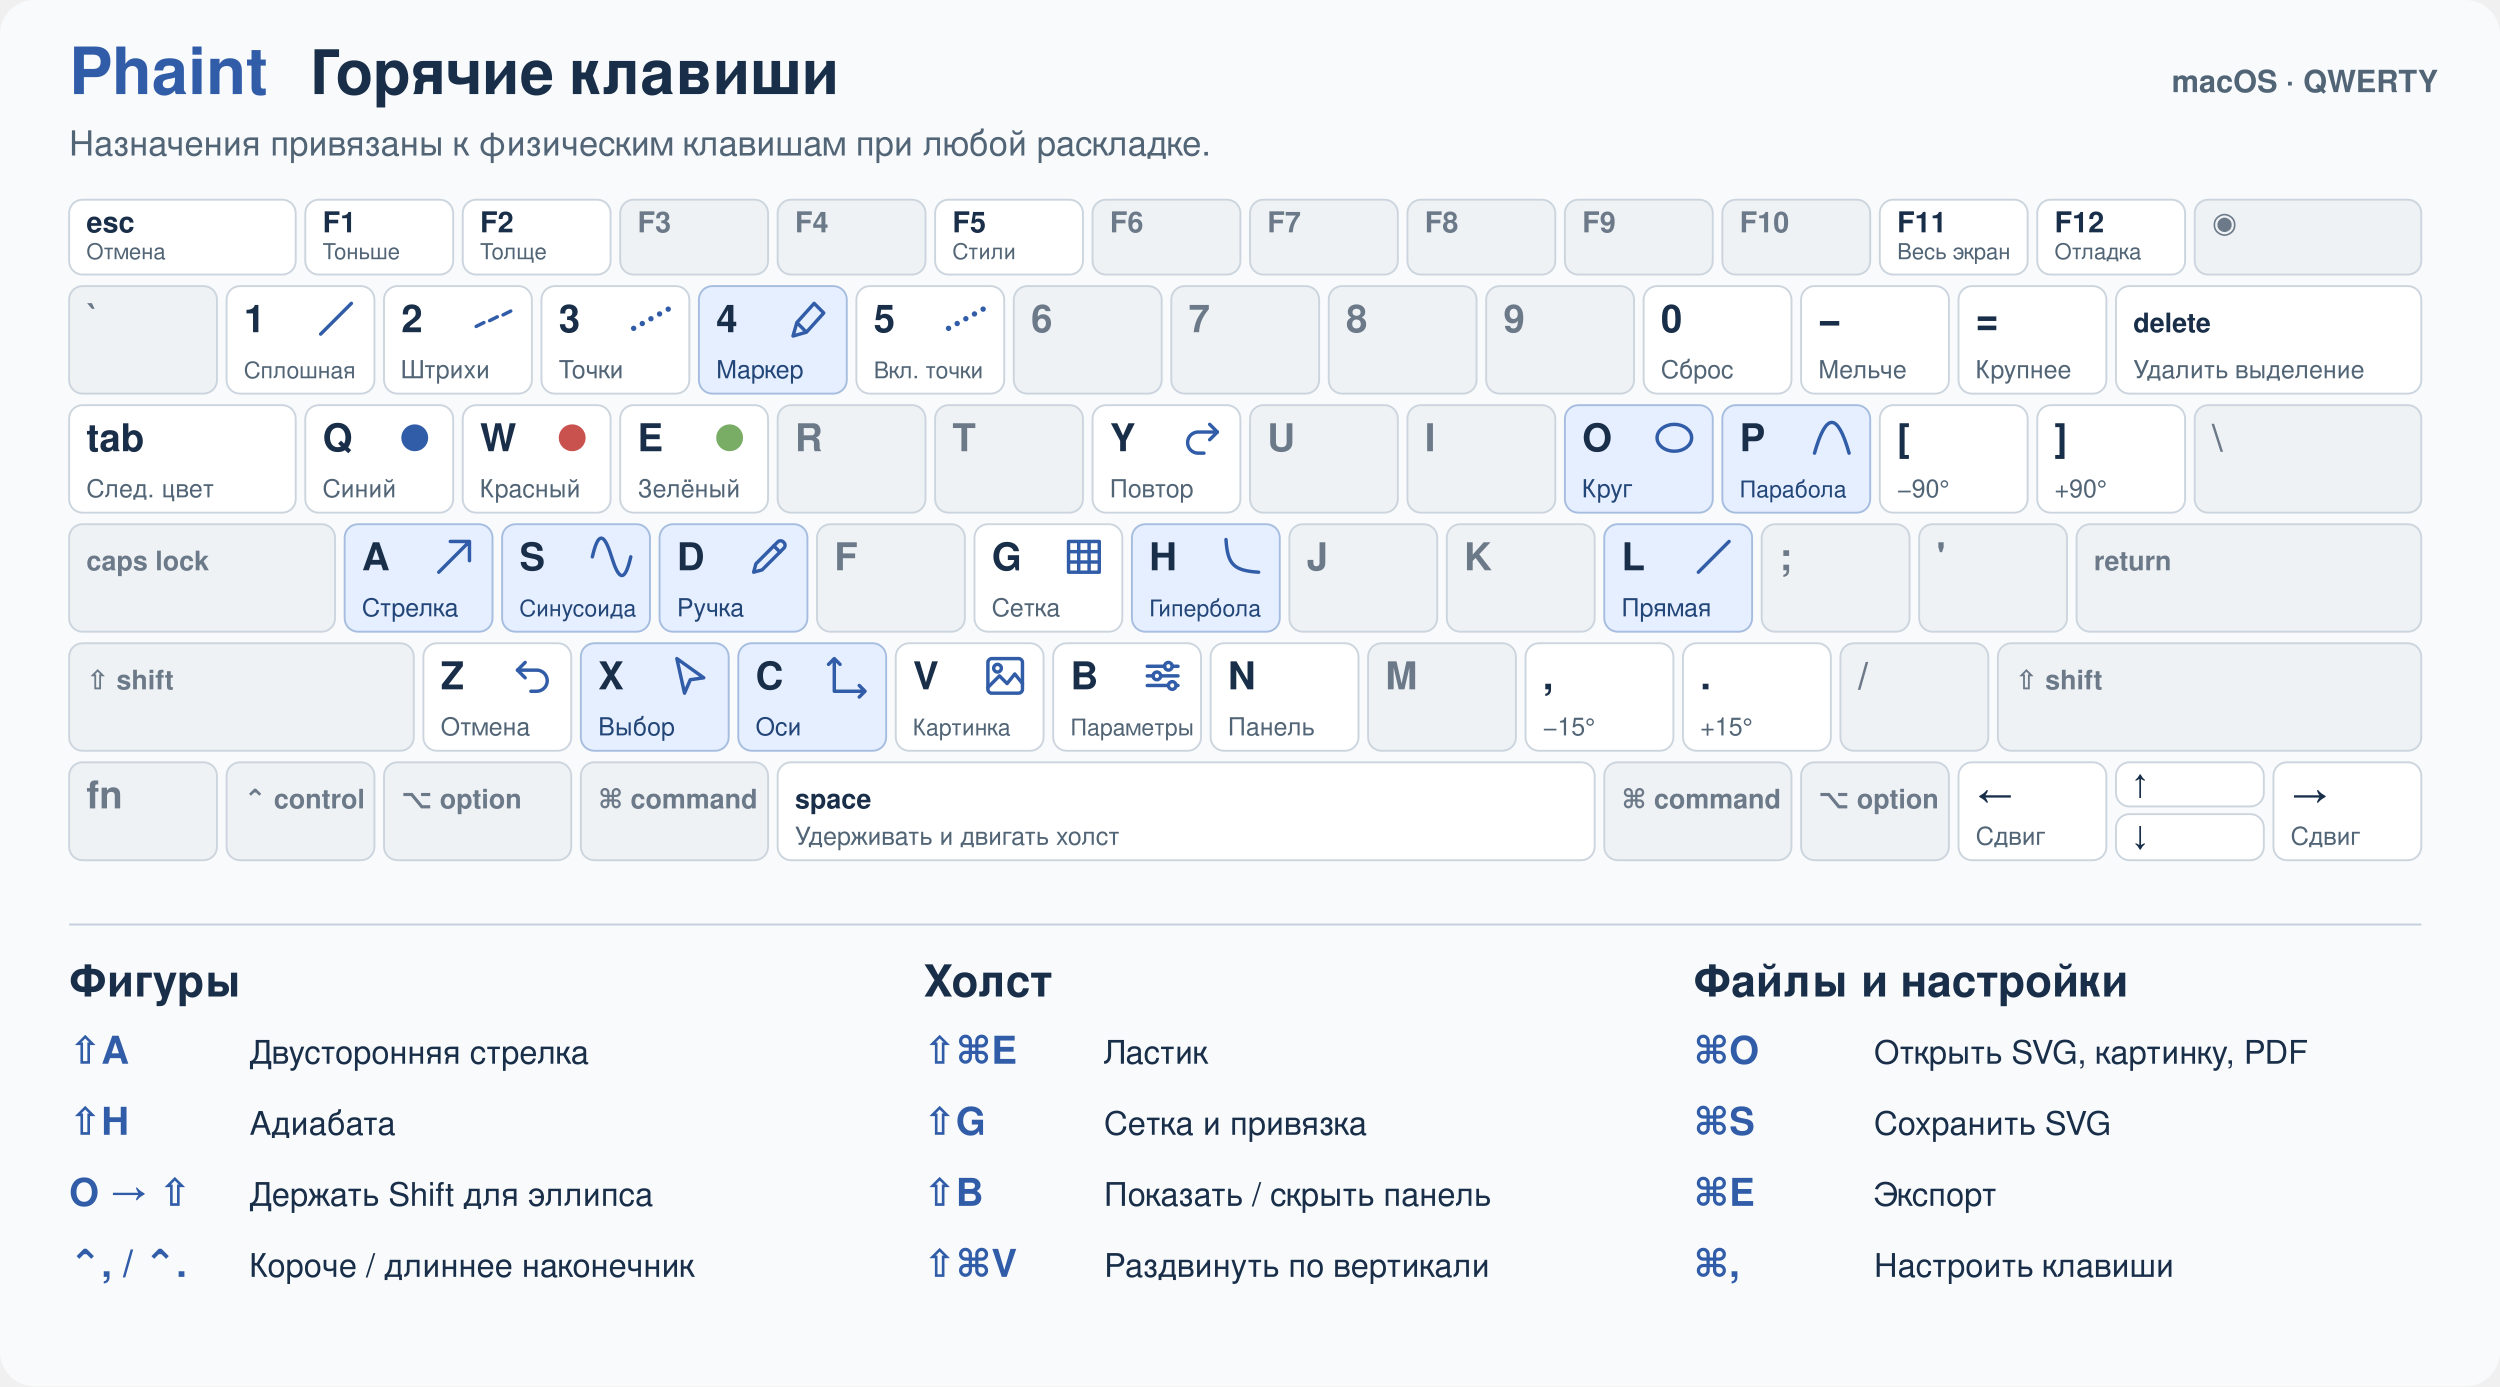
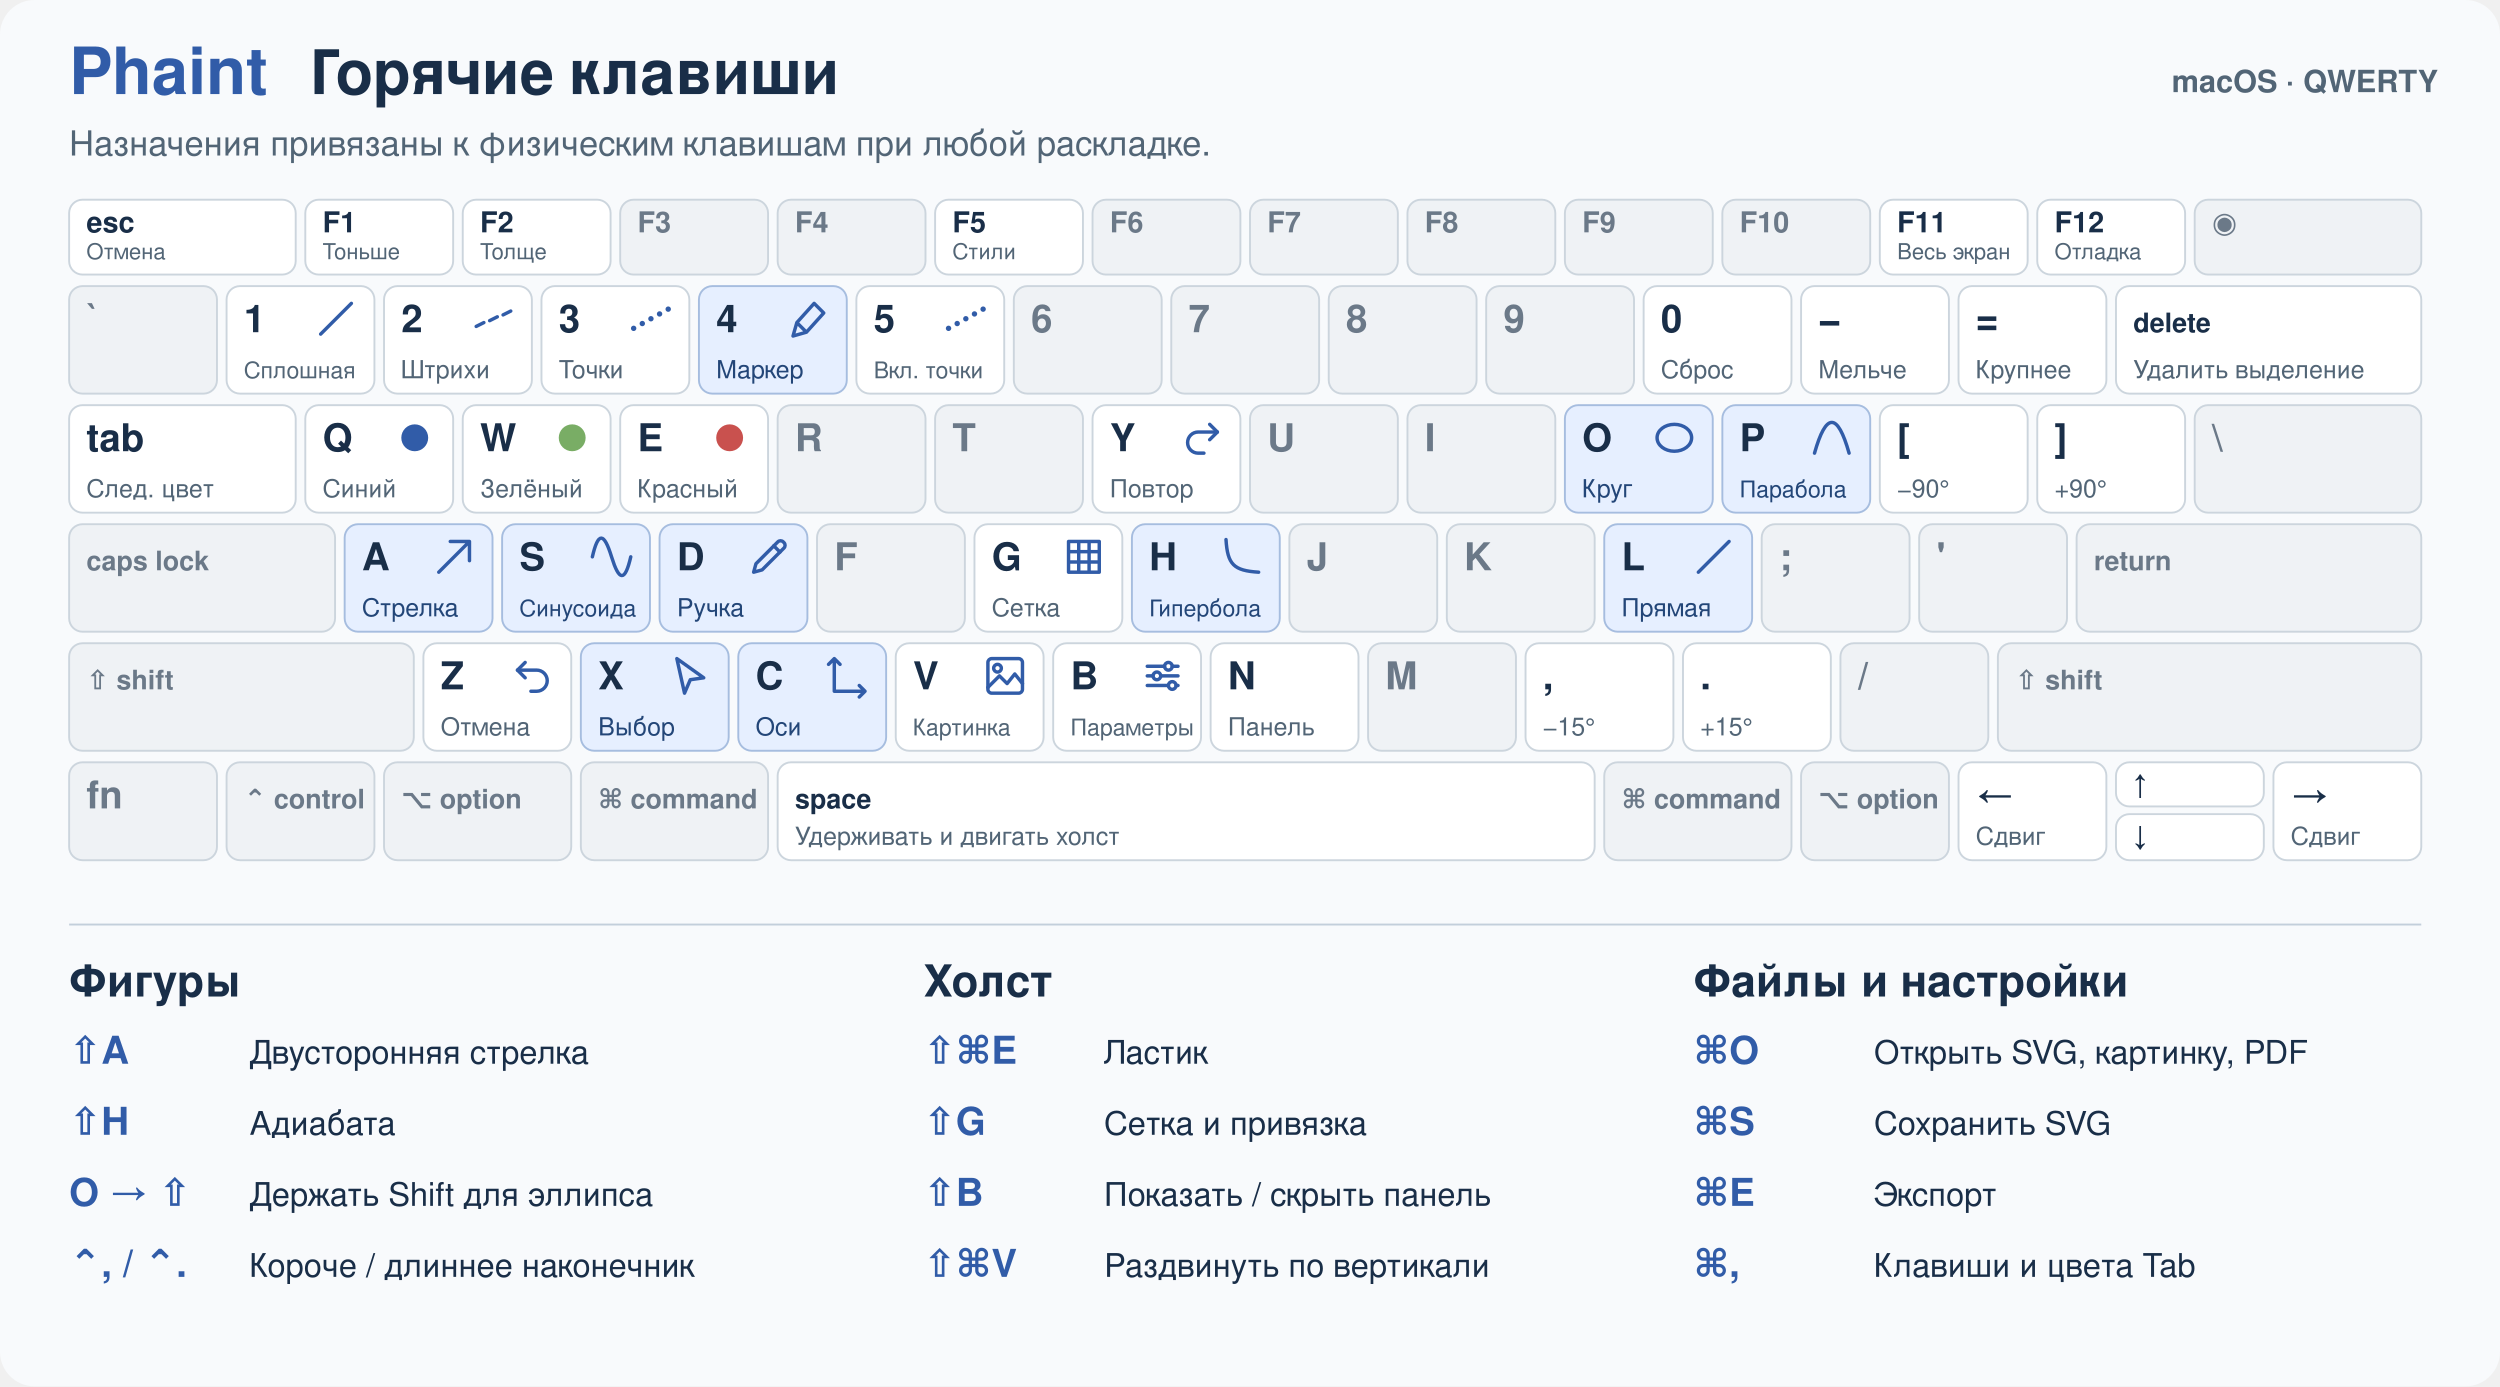
<svg xmlns="http://www.w3.org/2000/svg" width="1302" height="722" viewBox="0 0 1302 722" role="img" aria-labelledby="title desc">
  <g font-family="Helvetica Neue, Helvetica, Arial, sans-serif">
    <rect x="0" y="0" width="1302" height="722" rx="18" fill="#f8fafc" stroke="none" />
    <text x="36" y="49" font-size="34" fill="#315ca8" font-weight="750">Phaint</text>
    <text x="160" y="49" font-size="32" fill="#192e48" font-weight="650">Горячие клавиши</text>
    <text x="36" y="81" font-size="18" fill="#526576" font-weight="500">Назначения привязаны к физическим клавишам при любой раскладке.</text>
    <text x="1131" y="48" font-size="16" fill="#526576" font-weight="600">macOS · QWERTY</text>
    <rect x="36" y="104" width="118" height="39" rx="7" fill="#ffffff" stroke="#ccd5dd" />
    <text x="45" y="121" font-size="15" fill="#192e48" font-weight="650">esc</text>
    <text x="45" y="135" font-size="11.5" fill="#526576" font-weight="500">Отмена</text>
    <rect x="159" y="104" width="77" height="39" rx="7" fill="#ffffff" stroke="#ccd5dd" />
    <text x="168" y="121" font-size="15" fill="#192e48" font-weight="650">F1</text>
    <text x="168" y="135" font-size="11.5" fill="#526576" font-weight="500">Тоньше</text>
    <rect x="241" y="104" width="77" height="39" rx="7" fill="#ffffff" stroke="#ccd5dd" />
    <text x="250" y="121" font-size="15" fill="#192e48" font-weight="650">F2</text>
    <text x="250" y="135" font-size="11.5" fill="#526576" font-weight="500">Толще</text>
    <rect x="323" y="104" width="77" height="39" rx="7" fill="#eff2f5" stroke="#ccd5dd" />
    <text x="332" y="121" font-size="15" fill="#6b7988" font-weight="650">F3</text>
    <rect x="405" y="104" width="77" height="39" rx="7" fill="#eff2f5" stroke="#ccd5dd" />
    <text x="414" y="121" font-size="15" fill="#6b7988" font-weight="650">F4</text>
    <rect x="487" y="104" width="77" height="39" rx="7" fill="#ffffff" stroke="#ccd5dd" />
    <text x="496" y="121" font-size="15" fill="#192e48" font-weight="650">F5</text>
    <text x="496" y="135" font-size="11.5" fill="#526576" font-weight="500">Стили</text>
    <rect x="569" y="104" width="77" height="39" rx="7" fill="#eff2f5" stroke="#ccd5dd" />
    <text x="578" y="121" font-size="15" fill="#6b7988" font-weight="650">F6</text>
    <rect x="651" y="104" width="77" height="39" rx="7" fill="#eff2f5" stroke="#ccd5dd" />
    <text x="660" y="121" font-size="15" fill="#6b7988" font-weight="650">F7</text>
    <rect x="733" y="104" width="77" height="39" rx="7" fill="#eff2f5" stroke="#ccd5dd" />
    <text x="742" y="121" font-size="15" fill="#6b7988" font-weight="650">F8</text>
    <rect x="815" y="104" width="77" height="39" rx="7" fill="#eff2f5" stroke="#ccd5dd" />
    <text x="824" y="121" font-size="15" fill="#6b7988" font-weight="650">F9</text>
    <rect x="897" y="104" width="77" height="39" rx="7" fill="#eff2f5" stroke="#ccd5dd" />
    <text x="906" y="121" font-size="15" fill="#6b7988" font-weight="650">F10</text>
    <rect x="979" y="104" width="77" height="39" rx="7" fill="#ffffff" stroke="#ccd5dd" />
    <text x="988" y="121" font-size="15" fill="#192e48" font-weight="650">F11</text>
    <text x="988" y="135" font-size="11.5" fill="#526576" font-weight="500">Весь экран</text>
    <rect x="1061" y="104" width="77" height="39" rx="7" fill="#ffffff" stroke="#ccd5dd" />
    <text x="1070" y="121" font-size="15" fill="#192e48" font-weight="650">F12</text>
    <text x="1070" y="135" font-size="11.5" fill="#526576" font-weight="500">Отладка</text>
    <rect x="1143" y="104" width="118" height="39" rx="7" fill="#eff2f5" stroke="#ccd5dd" />
    <text x="1152" y="121" font-size="15" fill="#6b7988" font-weight="650">◉</text>
    <rect x="36" y="149" width="77" height="56" rx="7" fill="#eff2f5" stroke="#ccd5dd" />
    <text x="45" y="173" font-size="20" fill="#6b7988" font-weight="650">`</text>
    <rect x="118" y="149" width="77" height="56" rx="7" fill="#ffffff" stroke="#ccd5dd" />
    <text x="127" y="173" font-size="20" fill="#192e48" font-weight="650">1</text>
    <g transform="translate(163 154)" fill="none" color="#315ca8" stroke="currentColor" stroke-width="1.8" stroke-linecap="round" stroke-linejoin="round">
      <path d="M4 20L20 4" />
    </g>
    <text x="127" y="197" font-size="12" fill="#526576" font-weight="500">Сплошная</text>
    <rect x="200" y="149" width="77" height="56" rx="7" fill="#ffffff" stroke="#ccd5dd" />
    <text x="209" y="173" font-size="20" fill="#192e48" font-weight="650">2</text>
    <g transform="translate(245 154)" fill="none" color="#315ca8" stroke="currentColor" stroke-width="1.8" stroke-linecap="round" stroke-linejoin="round">
      <path d="M3 16l4-2m3-1l4-2m3-1l4-2" />
    </g>
    <text x="209" y="197" font-size="13" fill="#526576" font-weight="500">Штрихи</text>
    <rect x="282" y="149" width="77" height="56" rx="7" fill="#ffffff" stroke="#ccd5dd" />
    <text x="291" y="173" font-size="20" fill="#192e48" font-weight="650">3</text>
    <g transform="translate(327 154)" fill="none" color="#315ca8" stroke="currentColor" stroke-width="1.8" stroke-linecap="round" stroke-linejoin="round">
      <path d="M3 17h.01M7.5 14.5h.01M12 12h.01M16.5 9.5h.01M21 7h.01" stroke-width="2.8" />
    </g>
    <text x="291" y="197" font-size="13" fill="#526576" font-weight="500">Точки</text>
    <rect x="364" y="149" width="77" height="56" rx="7" fill="#e6efff" stroke="#a6bddf" />
    <text x="373" y="173" font-size="20" fill="#192e48" font-weight="650">4</text>
    <g transform="translate(409 154)" fill="none" color="#315ca8" stroke="currentColor" stroke-width="1.8" stroke-linecap="round" stroke-linejoin="round">
      <path d="M6 14l9-10 5 5-9 10zM6 14l5 5-7 2z" />
    </g>
    <text x="373" y="197" font-size="13" fill="#234678" font-weight="500">Маркер</text>
    <rect x="446" y="149" width="77" height="56" rx="7" fill="#ffffff" stroke="#ccd5dd" />
    <text x="455" y="173" font-size="20" fill="#192e48" font-weight="650">5</text>
    <g transform="translate(491 154)" fill="none" color="#315ca8" stroke="currentColor" stroke-width="1.8" stroke-linecap="round" stroke-linejoin="round">
      <path d="M3 17h.01M7.5 14.5h.01M12 12h.01M16.5 9.5h.01M21 7h.01" stroke-width="2.8" />
    </g>
    <text x="455" y="197" font-size="12" fill="#526576" font-weight="500">Вкл. точки</text>
    <rect x="528" y="149" width="77" height="56" rx="7" fill="#eff2f5" stroke="#ccd5dd" />
    <text x="537" y="173" font-size="20" fill="#6b7988" font-weight="650">6</text>
    <rect x="610" y="149" width="77" height="56" rx="7" fill="#eff2f5" stroke="#ccd5dd" />
    <text x="619" y="173" font-size="20" fill="#6b7988" font-weight="650">7</text>
    <rect x="692" y="149" width="77" height="56" rx="7" fill="#eff2f5" stroke="#ccd5dd" />
    <text x="701" y="173" font-size="20" fill="#6b7988" font-weight="650">8</text>
    <rect x="774" y="149" width="77" height="56" rx="7" fill="#eff2f5" stroke="#ccd5dd" />
    <text x="783" y="173" font-size="20" fill="#6b7988" font-weight="650">9</text>
    <rect x="856" y="149" width="77" height="56" rx="7" fill="#ffffff" stroke="#ccd5dd" />
    <text x="865" y="173" font-size="20" fill="#192e48" font-weight="650">0</text>
    <text x="865" y="197" font-size="13" fill="#526576" font-weight="500">Сброс</text>
    <rect x="938" y="149" width="77" height="56" rx="7" fill="#ffffff" stroke="#ccd5dd" />
    <text x="947" y="173" font-size="20" fill="#192e48" font-weight="650">−</text>
    <text x="947" y="197" font-size="13" fill="#526576" font-weight="500">Мельче</text>
    <rect x="1020" y="149" width="77" height="56" rx="7" fill="#ffffff" stroke="#ccd5dd" />
    <text x="1029" y="173" font-size="20" fill="#192e48" font-weight="650">=</text>
    <text x="1029" y="197" font-size="13" fill="#526576" font-weight="500">Крупнее</text>
    <rect x="1102" y="149" width="159" height="56" rx="7" fill="#ffffff" stroke="#ccd5dd" />
    <text x="1111" y="173" font-size="14" fill="#192e48" font-weight="650">delete</text>
    <text x="1111" y="197" font-size="13" fill="#526576" font-weight="500">Удалить выделение</text>
    <rect x="36" y="211" width="118" height="56" rx="7" fill="#ffffff" stroke="#ccd5dd" />
    <text x="45" y="235" font-size="20" fill="#192e48" font-weight="650">tab</text>
    <text x="45" y="259" font-size="13" fill="#526576" font-weight="500">След. цвет</text>
    <rect x="159" y="211" width="77" height="56" rx="7" fill="#ffffff" stroke="#ccd5dd" />
    <text x="168" y="235" font-size="20" fill="#192e48" font-weight="650">Q</text>
    <g transform="translate(204 216)" fill="none" color="#315ca8" stroke="currentColor" stroke-width="1.8" stroke-linecap="round" stroke-linejoin="round">
      <circle cx="12" cy="12" r="7" fill="currentColor" stroke="none" />
    </g>
    <text x="168" y="259" font-size="13" fill="#526576" font-weight="500">Синий</text>
    <rect x="241" y="211" width="77" height="56" rx="7" fill="#ffffff" stroke="#ccd5dd" />
    <text x="250" y="235" font-size="20" fill="#192e48" font-weight="650">W</text>
-     <g transform="translate(286 216)" fill="none" color="#c9514e" stroke="currentColor" stroke-width="1.8" stroke-linecap="round" stroke-linejoin="round">
+     <g transform="translate(286 216)" fill="none" color="#79ad65" stroke="currentColor" stroke-width="1.8" stroke-linecap="round" stroke-linejoin="round">
      <circle cx="12" cy="12" r="7" fill="currentColor" stroke="none" />
    </g>
-     <text x="250" y="259" font-size="13" fill="#526576" font-weight="500">Красный</text>
+     <text x="250" y="259" font-size="13" fill="#526576" font-weight="500">Зелёный</text>
    <rect x="323" y="211" width="77" height="56" rx="7" fill="#ffffff" stroke="#ccd5dd" />
    <text x="332" y="235" font-size="20" fill="#192e48" font-weight="650">E</text>
-     <g transform="translate(368 216)" fill="none" color="#79ad65" stroke="currentColor" stroke-width="1.8" stroke-linecap="round" stroke-linejoin="round">
+     <g transform="translate(368 216)" fill="none" color="#c9514e" stroke="currentColor" stroke-width="1.8" stroke-linecap="round" stroke-linejoin="round">
      <circle cx="12" cy="12" r="7" fill="currentColor" stroke="none" />
    </g>
-     <text x="332" y="259" font-size="13" fill="#526576" font-weight="500">Зелёный</text>
+     <text x="332" y="259" font-size="13" fill="#526576" font-weight="500">Красный</text>
    <rect x="405" y="211" width="77" height="56" rx="7" fill="#eff2f5" stroke="#ccd5dd" />
    <text x="414" y="235" font-size="20" fill="#6b7988" font-weight="650">R</text>
    <rect x="487" y="211" width="77" height="56" rx="7" fill="#eff2f5" stroke="#ccd5dd" />
    <text x="496" y="235" font-size="20" fill="#6b7988" font-weight="650">T</text>
    <rect x="569" y="211" width="77" height="56" rx="7" fill="#ffffff" stroke="#ccd5dd" />
    <text x="578" y="235" font-size="20" fill="#192e48" font-weight="650">Y</text>
    <g transform="translate(614 216)" fill="none" color="#315ca8" stroke="currentColor" stroke-width="1.8" stroke-linecap="round" stroke-linejoin="round">
      <path d="M16 13l4-4-4-4" />
      <path d="M20 9H10a5.5 5.5 0 000 11h3" />
    </g>
    <text x="578" y="259" font-size="13" fill="#526576" font-weight="500">Повтор</text>
    <rect x="651" y="211" width="77" height="56" rx="7" fill="#eff2f5" stroke="#ccd5dd" />
    <text x="660" y="235" font-size="20" fill="#6b7988" font-weight="650">U</text>
    <rect x="733" y="211" width="77" height="56" rx="7" fill="#eff2f5" stroke="#ccd5dd" />
    <text x="742" y="235" font-size="20" fill="#6b7988" font-weight="650">I</text>
    <rect x="815" y="211" width="77" height="56" rx="7" fill="#e6efff" stroke="#a6bddf" />
    <text x="824" y="235" font-size="20" fill="#192e48" font-weight="650">O</text>
    <g transform="translate(860 216)" fill="none" color="#315ca8" stroke="currentColor" stroke-width="1.8" stroke-linecap="round" stroke-linejoin="round">
      <ellipse cx="12" cy="12" rx="9" ry="7" />
    </g>
    <text x="824" y="259" font-size="13" fill="#234678" font-weight="500">Круг</text>
    <rect x="897" y="211" width="77" height="56" rx="7" fill="#e6efff" stroke="#a6bddf" />
    <text x="906" y="235" font-size="20" fill="#192e48" font-weight="650">P</text>
    <g transform="translate(942 216)" fill="none" color="#315ca8" stroke="currentColor" stroke-width="1.8" stroke-linecap="round" stroke-linejoin="round">
      <path d="M3 20Q12-12 21 20" />
    </g>
    <text x="906" y="259" font-size="12" fill="#234678" font-weight="500">Парабола</text>
    <rect x="979" y="211" width="77" height="56" rx="7" fill="#ffffff" stroke="#ccd5dd" />
    <text x="988" y="235" font-size="20" fill="#192e48" font-weight="650">[</text>
    <text x="988" y="259" font-size="13" fill="#526576" font-weight="500">−90°</text>
    <rect x="1061" y="211" width="77" height="56" rx="7" fill="#ffffff" stroke="#ccd5dd" />
    <text x="1070" y="235" font-size="20" fill="#192e48" font-weight="650">]</text>
    <text x="1070" y="259" font-size="13" fill="#526576" font-weight="500">+90°</text>
    <rect x="1143" y="211" width="118" height="56" rx="7" fill="#eff2f5" stroke="#ccd5dd" />
    <text x="1152" y="235" font-size="20" fill="#6b7988" font-weight="650">\</text>
    <rect x="36" y="273" width="138.5" height="56" rx="7" fill="#eff2f5" stroke="#ccd5dd" />
    <text x="45" y="297" font-size="14" fill="#6b7988" font-weight="650">caps lock</text>
    <rect x="179.5" y="273" width="77" height="56" rx="7" fill="#e6efff" stroke="#a6bddf" />
    <text x="188.5" y="297" font-size="20" fill="#192e48" font-weight="650">A</text>
    <g transform="translate(224.5 278)" fill="none" color="#315ca8" stroke="currentColor" stroke-width="1.8" stroke-linecap="round" stroke-linejoin="round">
      <path d="M4 20L20 4M10 4h10v10" />
    </g>
    <text x="188.5" y="321" font-size="13" fill="#234678" font-weight="500">Стрелка</text>
    <rect x="261.5" y="273" width="77" height="56" rx="7" fill="#e6efff" stroke="#a6bddf" />
    <text x="270.5" y="297" font-size="20" fill="#192e48" font-weight="650">S</text>
    <g transform="translate(306.5 278)" fill="none" color="#315ca8" stroke="currentColor" stroke-width="1.8" stroke-linecap="round" stroke-linejoin="round">
      <path d="M2 12C5-1 8-1 12 12S19 25 22 12" />
    </g>
    <text x="270.5" y="321" font-size="12" fill="#234678" font-weight="500">Синусоида</text>
    <rect x="343.5" y="273" width="77" height="56" rx="7" fill="#e6efff" stroke="#a6bddf" />
    <text x="352.5" y="297" font-size="20" fill="#192e48" font-weight="650">D</text>
    <g transform="translate(388.5 278)" fill="none" color="#315ca8" stroke="currentColor" stroke-width="1.8" stroke-linecap="round" stroke-linejoin="round">
      <path d="M4 20l1.2-4.4L16.6 4.2a2 2 0 012.8 0l.4.4a2 2 0 010 2.8L8.4 18.8 4 20z" />
      <path d="M14.5 6.3l3.2 3.2" />
    </g>
    <text x="352.5" y="321" font-size="13" fill="#234678" font-weight="500">Ручка</text>
    <rect x="425.5" y="273" width="77" height="56" rx="7" fill="#eff2f5" stroke="#ccd5dd" />
    <text x="434.5" y="297" font-size="20" fill="#6b7988" font-weight="650">F</text>
    <rect x="507.5" y="273" width="77" height="56" rx="7" fill="#ffffff" stroke="#ccd5dd" />
    <text x="516.5" y="297" font-size="20" fill="#192e48" font-weight="650">G</text>
    <g transform="translate(552.5 278)" fill="none" color="#315ca8" stroke="currentColor" stroke-width="1.8" stroke-linecap="round" stroke-linejoin="round">
      <path d="M4 4h16v16H4zM4 9.3h16M4 14.7h16M9.3 4v16M14.7 4v16" />
    </g>
    <text x="516.5" y="321" font-size="13" fill="#526576" font-weight="500">Сетка</text>
    <rect x="589.5" y="273" width="77" height="56" rx="7" fill="#e6efff" stroke="#a6bddf" />
    <text x="598.5" y="297" font-size="20" fill="#192e48" font-weight="650">H</text>
    <g transform="translate(634.5 278)" fill="none" color="#315ca8" stroke="currentColor" stroke-width="1.8" stroke-linecap="round" stroke-linejoin="round">
      <path d="M4 3C4.8 16 8 19.2 21 20" />
    </g>
    <text x="598.5" y="321" font-size="12" fill="#234678" font-weight="500">Гипербола</text>
    <rect x="671.5" y="273" width="77" height="56" rx="7" fill="#eff2f5" stroke="#ccd5dd" />
    <text x="680.5" y="297" font-size="20" fill="#6b7988" font-weight="650">J</text>
    <rect x="753.5" y="273" width="77" height="56" rx="7" fill="#eff2f5" stroke="#ccd5dd" />
    <text x="762.5" y="297" font-size="20" fill="#6b7988" font-weight="650">K</text>
    <rect x="835.5" y="273" width="77" height="56" rx="7" fill="#e6efff" stroke="#a6bddf" />
    <text x="844.5" y="297" font-size="20" fill="#192e48" font-weight="650">L</text>
    <g transform="translate(880.5 278)" fill="none" color="#315ca8" stroke="currentColor" stroke-width="1.8" stroke-linecap="round" stroke-linejoin="round">
      <path d="M4 20L20 4" />
    </g>
    <text x="844.5" y="321" font-size="13" fill="#234678" font-weight="500">Прямая</text>
    <rect x="917.5" y="273" width="77" height="56" rx="7" fill="#eff2f5" stroke="#ccd5dd" />
    <text x="926.5" y="297" font-size="20" fill="#6b7988" font-weight="650">;</text>
    <rect x="999.5" y="273" width="77" height="56" rx="7" fill="#eff2f5" stroke="#ccd5dd" />
    <text x="1008.5" y="297" font-size="20" fill="#6b7988" font-weight="650">'</text>
    <rect x="1081.5" y="273" width="179.5" height="56" rx="7" fill="#eff2f5" stroke="#ccd5dd" />
    <text x="1090.5" y="297" font-size="14" fill="#6b7988" font-weight="650">return</text>
    <rect x="36" y="335" width="179.5" height="56" rx="7" fill="#eff2f5" stroke="#ccd5dd" />
    <text x="45" y="359" font-size="14" fill="#6b7988" font-weight="650">⇧ shift</text>
    <rect x="220.5" y="335" width="77" height="56" rx="7" fill="#ffffff" stroke="#ccd5dd" />
    <text x="229.5" y="359" font-size="20" fill="#192e48" font-weight="650">Z</text>
    <g transform="translate(265.5 340)" fill="none" color="#315ca8" stroke="currentColor" stroke-width="1.8" stroke-linecap="round" stroke-linejoin="round">
      <path d="M8 13L4 9l4-4" />
      <path d="M4 9h10a5.5 5.5 0 010 11h-3" />
    </g>
    <text x="229.5" y="383" font-size="13" fill="#526576" font-weight="500">Отмена</text>
    <rect x="302.5" y="335" width="77" height="56" rx="7" fill="#e6efff" stroke="#a6bddf" />
    <text x="311.5" y="359" font-size="20" fill="#192e48" font-weight="650">X</text>
    <g transform="translate(347.5 340)" fill="none" color="#315ca8" stroke="currentColor" stroke-width="1.8" stroke-linecap="round" stroke-linejoin="round">
      <path d="M5 3l14 10-7 1-3 7z" />
    </g>
    <text x="311.5" y="383" font-size="13" fill="#234678" font-weight="500">Выбор</text>
    <rect x="384.5" y="335" width="77" height="56" rx="7" fill="#e6efff" stroke="#a6bddf" />
    <text x="393.5" y="359" font-size="20" fill="#192e48" font-weight="650">C</text>
    <g transform="translate(429.5 340)" fill="none" color="#315ca8" stroke="currentColor" stroke-width="1.8" stroke-linecap="round" stroke-linejoin="round">
      <path d="M5 20V3m-3 3 3-3 3 3M5 20h16m-3-3 3 3-3 3" />
    </g>
    <text x="393.5" y="383" font-size="13" fill="#234678" font-weight="500">Оси</text>
    <rect x="466.5" y="335" width="77" height="56" rx="7" fill="#ffffff" stroke="#ccd5dd" />
    <text x="475.5" y="359" font-size="20" fill="#192e48" font-weight="650">V</text>
    <g transform="translate(511.5 340)" fill="none" color="#315ca8" stroke="currentColor" stroke-width="1.8" stroke-linecap="round" stroke-linejoin="round">
      <rect x="3" y="3" width="18" height="18" rx="2" />
      <circle cx="8" cy="8" r="2" />
      <path d="M3 18l6-6 4 4 4-5 4 5" />
    </g>
    <text x="475.5" y="383" font-size="12" fill="#526576" font-weight="500">Картинка</text>
    <rect x="548.5" y="335" width="77" height="56" rx="7" fill="#ffffff" stroke="#ccd5dd" />
    <text x="557.5" y="359" font-size="20" fill="#192e48" font-weight="650">B</text>
    <g transform="translate(593.5 340)" fill="none" color="#315ca8" stroke="currentColor" stroke-width="1.8" stroke-linecap="round" stroke-linejoin="round">
      <path d="M4 7h9M17 7h3M4 12h3M11 12h9M4 17h11M19 17h1" />
      <circle cx="15" cy="7" r="2" />
      <circle cx="9" cy="12" r="2" />
      <circle cx="17" cy="17" r="2" />
    </g>
    <text x="557.5" y="383" font-size="12" fill="#526576" font-weight="500">Параметры</text>
    <rect x="630.5" y="335" width="77" height="56" rx="7" fill="#ffffff" stroke="#ccd5dd" />
    <text x="639.5" y="359" font-size="20" fill="#192e48" font-weight="650">N</text>
    <text x="639.5" y="383" font-size="13" fill="#526576" font-weight="500">Панель</text>
    <rect x="712.5" y="335" width="77" height="56" rx="7" fill="#eff2f5" stroke="#ccd5dd" />
    <text x="721.5" y="359" font-size="20" fill="#6b7988" font-weight="650">M</text>
    <rect x="794.5" y="335" width="77" height="56" rx="7" fill="#ffffff" stroke="#ccd5dd" />
    <text x="803.5" y="359" font-size="20" fill="#192e48" font-weight="650">,</text>
    <text x="803.5" y="383" font-size="13" fill="#526576" font-weight="500">−15°</text>
    <rect x="876.5" y="335" width="77" height="56" rx="7" fill="#ffffff" stroke="#ccd5dd" />
    <text x="885.5" y="359" font-size="20" fill="#192e48" font-weight="650">.</text>
    <text x="885.5" y="383" font-size="13" fill="#526576" font-weight="500">+15°</text>
    <rect x="958.5" y="335" width="77" height="56" rx="7" fill="#eff2f5" stroke="#ccd5dd" />
    <text x="967.5" y="359" font-size="20" fill="#6b7988" font-weight="650">/</text>
    <rect x="1040.5" y="335" width="220.5" height="56" rx="7" fill="#eff2f5" stroke="#ccd5dd" />
    <text x="1049.5" y="359" font-size="14" fill="#6b7988" font-weight="650">⇧ shift</text>
    <rect x="36" y="397" width="77" height="51" rx="7" fill="#eff2f5" stroke="#ccd5dd" />
    <text x="45" y="421" font-size="20" fill="#6b7988" font-weight="650">fn</text>
    <rect x="118" y="397" width="77" height="51" rx="7" fill="#eff2f5" stroke="#ccd5dd" />
    <text x="127" y="421" font-size="14" fill="#6b7988" font-weight="650">⌃ control</text>
    <rect x="200" y="397" width="97.5" height="51" rx="7" fill="#eff2f5" stroke="#ccd5dd" />
    <text x="209" y="421" font-size="14" fill="#6b7988" font-weight="650">⌥ option</text>
    <rect x="302.5" y="397" width="97.5" height="51" rx="7" fill="#eff2f5" stroke="#ccd5dd" />
    <text x="311.5" y="421" font-size="14" fill="#6b7988" font-weight="650">⌘ command</text>
    <rect x="405" y="397" width="425.5" height="51" rx="7" fill="#ffffff" stroke="#ccd5dd" />
    <text x="414" y="421" font-size="14" fill="#192e48" font-weight="650">space</text>
    <text x="414" y="440" font-size="13" fill="#526576" font-weight="500">Удерживать и двигать холст</text>
    <rect x="835.5" y="397" width="97.5" height="51" rx="7" fill="#eff2f5" stroke="#ccd5dd" />
    <text x="844.5" y="421" font-size="14" fill="#6b7988" font-weight="650">⌘ command</text>
    <rect x="938" y="397" width="77" height="51" rx="7" fill="#eff2f5" stroke="#ccd5dd" />
    <text x="947" y="421" font-size="14" fill="#6b7988" font-weight="650">⌥ option</text>
    <rect x="1020" y="397" width="77" height="51" rx="7" fill="#ffffff" stroke="#ccd5dd" />
    <text x="1029" y="421" font-size="20" fill="#192e48" font-weight="650">←</text>
    <text x="1029" y="440" font-size="13" fill="#526576" font-weight="500">Сдвиг</text>
    <rect x="1102" y="397" width="77" height="23" rx="7" fill="#ffffff" stroke="#ccd5dd" />
    <text x="1111" y="414" font-size="15" fill="#192e48" font-weight="650">↑</text>
    <rect x="1102" y="424" width="77" height="24" rx="7" fill="#ffffff" stroke="#ccd5dd" />
    <text x="1111" y="441" font-size="15" fill="#192e48" font-weight="650">↓</text>
    <rect x="1184" y="397" width="77" height="51" rx="7" fill="#ffffff" stroke="#ccd5dd" />
    <text x="1193" y="421" font-size="20" fill="#192e48" font-weight="650">→</text>
    <text x="1193" y="440" font-size="13" fill="#526576" font-weight="500">Сдвиг</text>
    <rect x="36" y="481" width="1225" height="1" rx="0" fill="#c3cfdb" stroke="none" />
    <text x="36" y="519" font-size="23" fill="#192e48" font-weight="650">Фигуры</text>
    <text x="36" y="554" font-size="20" fill="#315ca8" font-weight="650">⇧A</text>
    <text x="130" y="554" font-size="17" fill="#192e48" font-weight="500">Двусторонняя стрелка</text>
    <text x="36" y="591" font-size="20" fill="#315ca8" font-weight="650">⇧H</text>
    <text x="130" y="591" font-size="17" fill="#192e48" font-weight="500">Адиабата</text>
    <text x="36" y="628" font-size="20" fill="#315ca8" font-weight="650">O → ⇧</text>
    <text x="130" y="628" font-size="17" fill="#192e48" font-weight="500">Держать Shift для эллипса</text>
    <text x="36" y="665" font-size="20" fill="#315ca8" font-weight="650">⌃, / ⌃.</text>
    <text x="130" y="665" font-size="17" fill="#192e48" font-weight="500">Короче / длиннее наконечник</text>
    <text x="481" y="519" font-size="23" fill="#192e48" font-weight="650">Холст</text>
    <text x="481" y="554" font-size="20" fill="#315ca8" font-weight="650">⇧⌘E</text>
    <text x="575" y="554" font-size="17" fill="#192e48" font-weight="500">Ластик</text>
    <text x="481" y="591" font-size="20" fill="#315ca8" font-weight="650">⇧G</text>
    <text x="575" y="591" font-size="17" fill="#192e48" font-weight="500">Сетка и привязка</text>
    <text x="481" y="628" font-size="20" fill="#315ca8" font-weight="650">⇧B</text>
    <text x="575" y="628" font-size="17" fill="#192e48" font-weight="500">Показать / скрыть панель</text>
    <text x="481" y="665" font-size="20" fill="#315ca8" font-weight="650">⇧⌘V</text>
    <text x="575" y="665" font-size="17" fill="#192e48" font-weight="500">Раздвинуть по вертикали</text>
    <text x="882" y="519" font-size="23" fill="#192e48" font-weight="650">Файлы и настройки</text>
    <text x="882" y="554" font-size="20" fill="#315ca8" font-weight="650">⌘O</text>
    <text x="976" y="554" font-size="17" fill="#192e48" font-weight="500">Открыть SVG, картинку, PDF</text>
    <text x="882" y="591" font-size="20" fill="#315ca8" font-weight="650">⌘S</text>
    <text x="976" y="591" font-size="17" fill="#192e48" font-weight="500">Сохранить SVG</text>
    <text x="882" y="628" font-size="20" fill="#315ca8" font-weight="650">⌘E</text>
    <text x="976" y="628" font-size="17" fill="#192e48" font-weight="500">Экспорт</text>
    <text x="882" y="665" font-size="20" fill="#315ca8" font-weight="650">⌘,</text>
-     <text x="976" y="665" font-size="17" fill="#192e48" font-weight="500">Настроить клавиши</text>
+     <text x="976" y="665" font-size="17" fill="#192e48" font-weight="500">Клавиши и цвета Tab</text>
  </g>
</svg>
